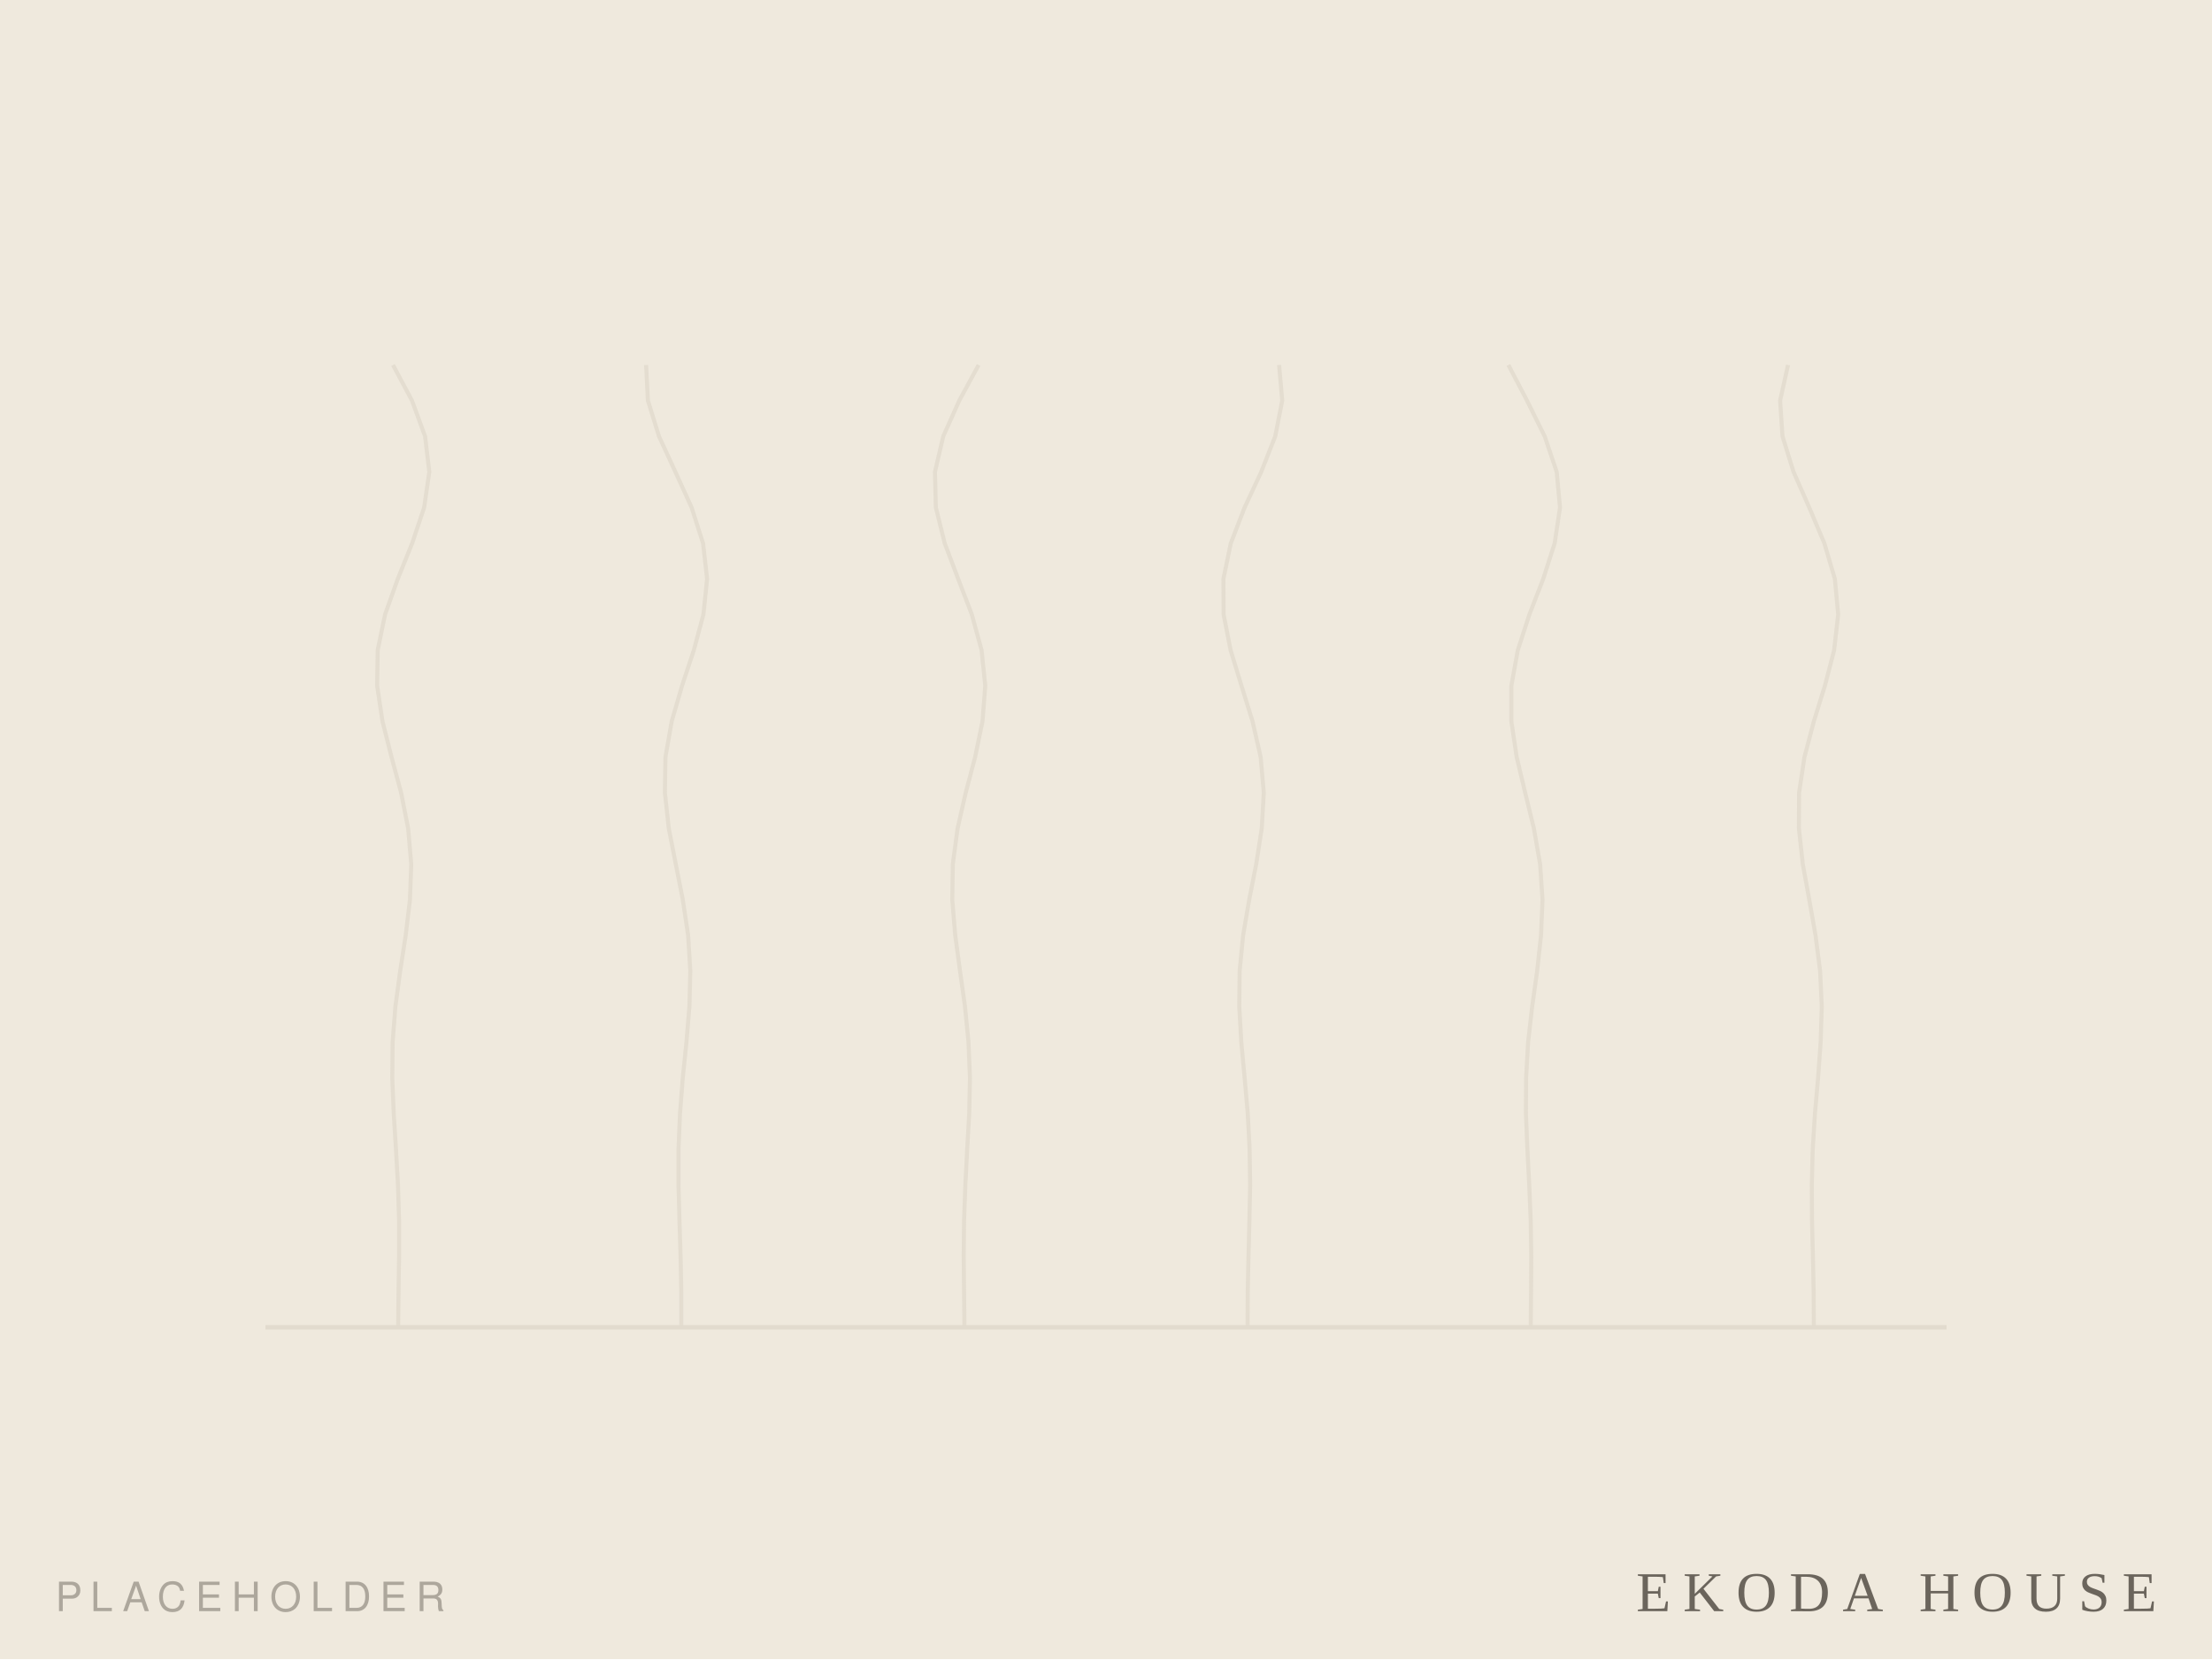
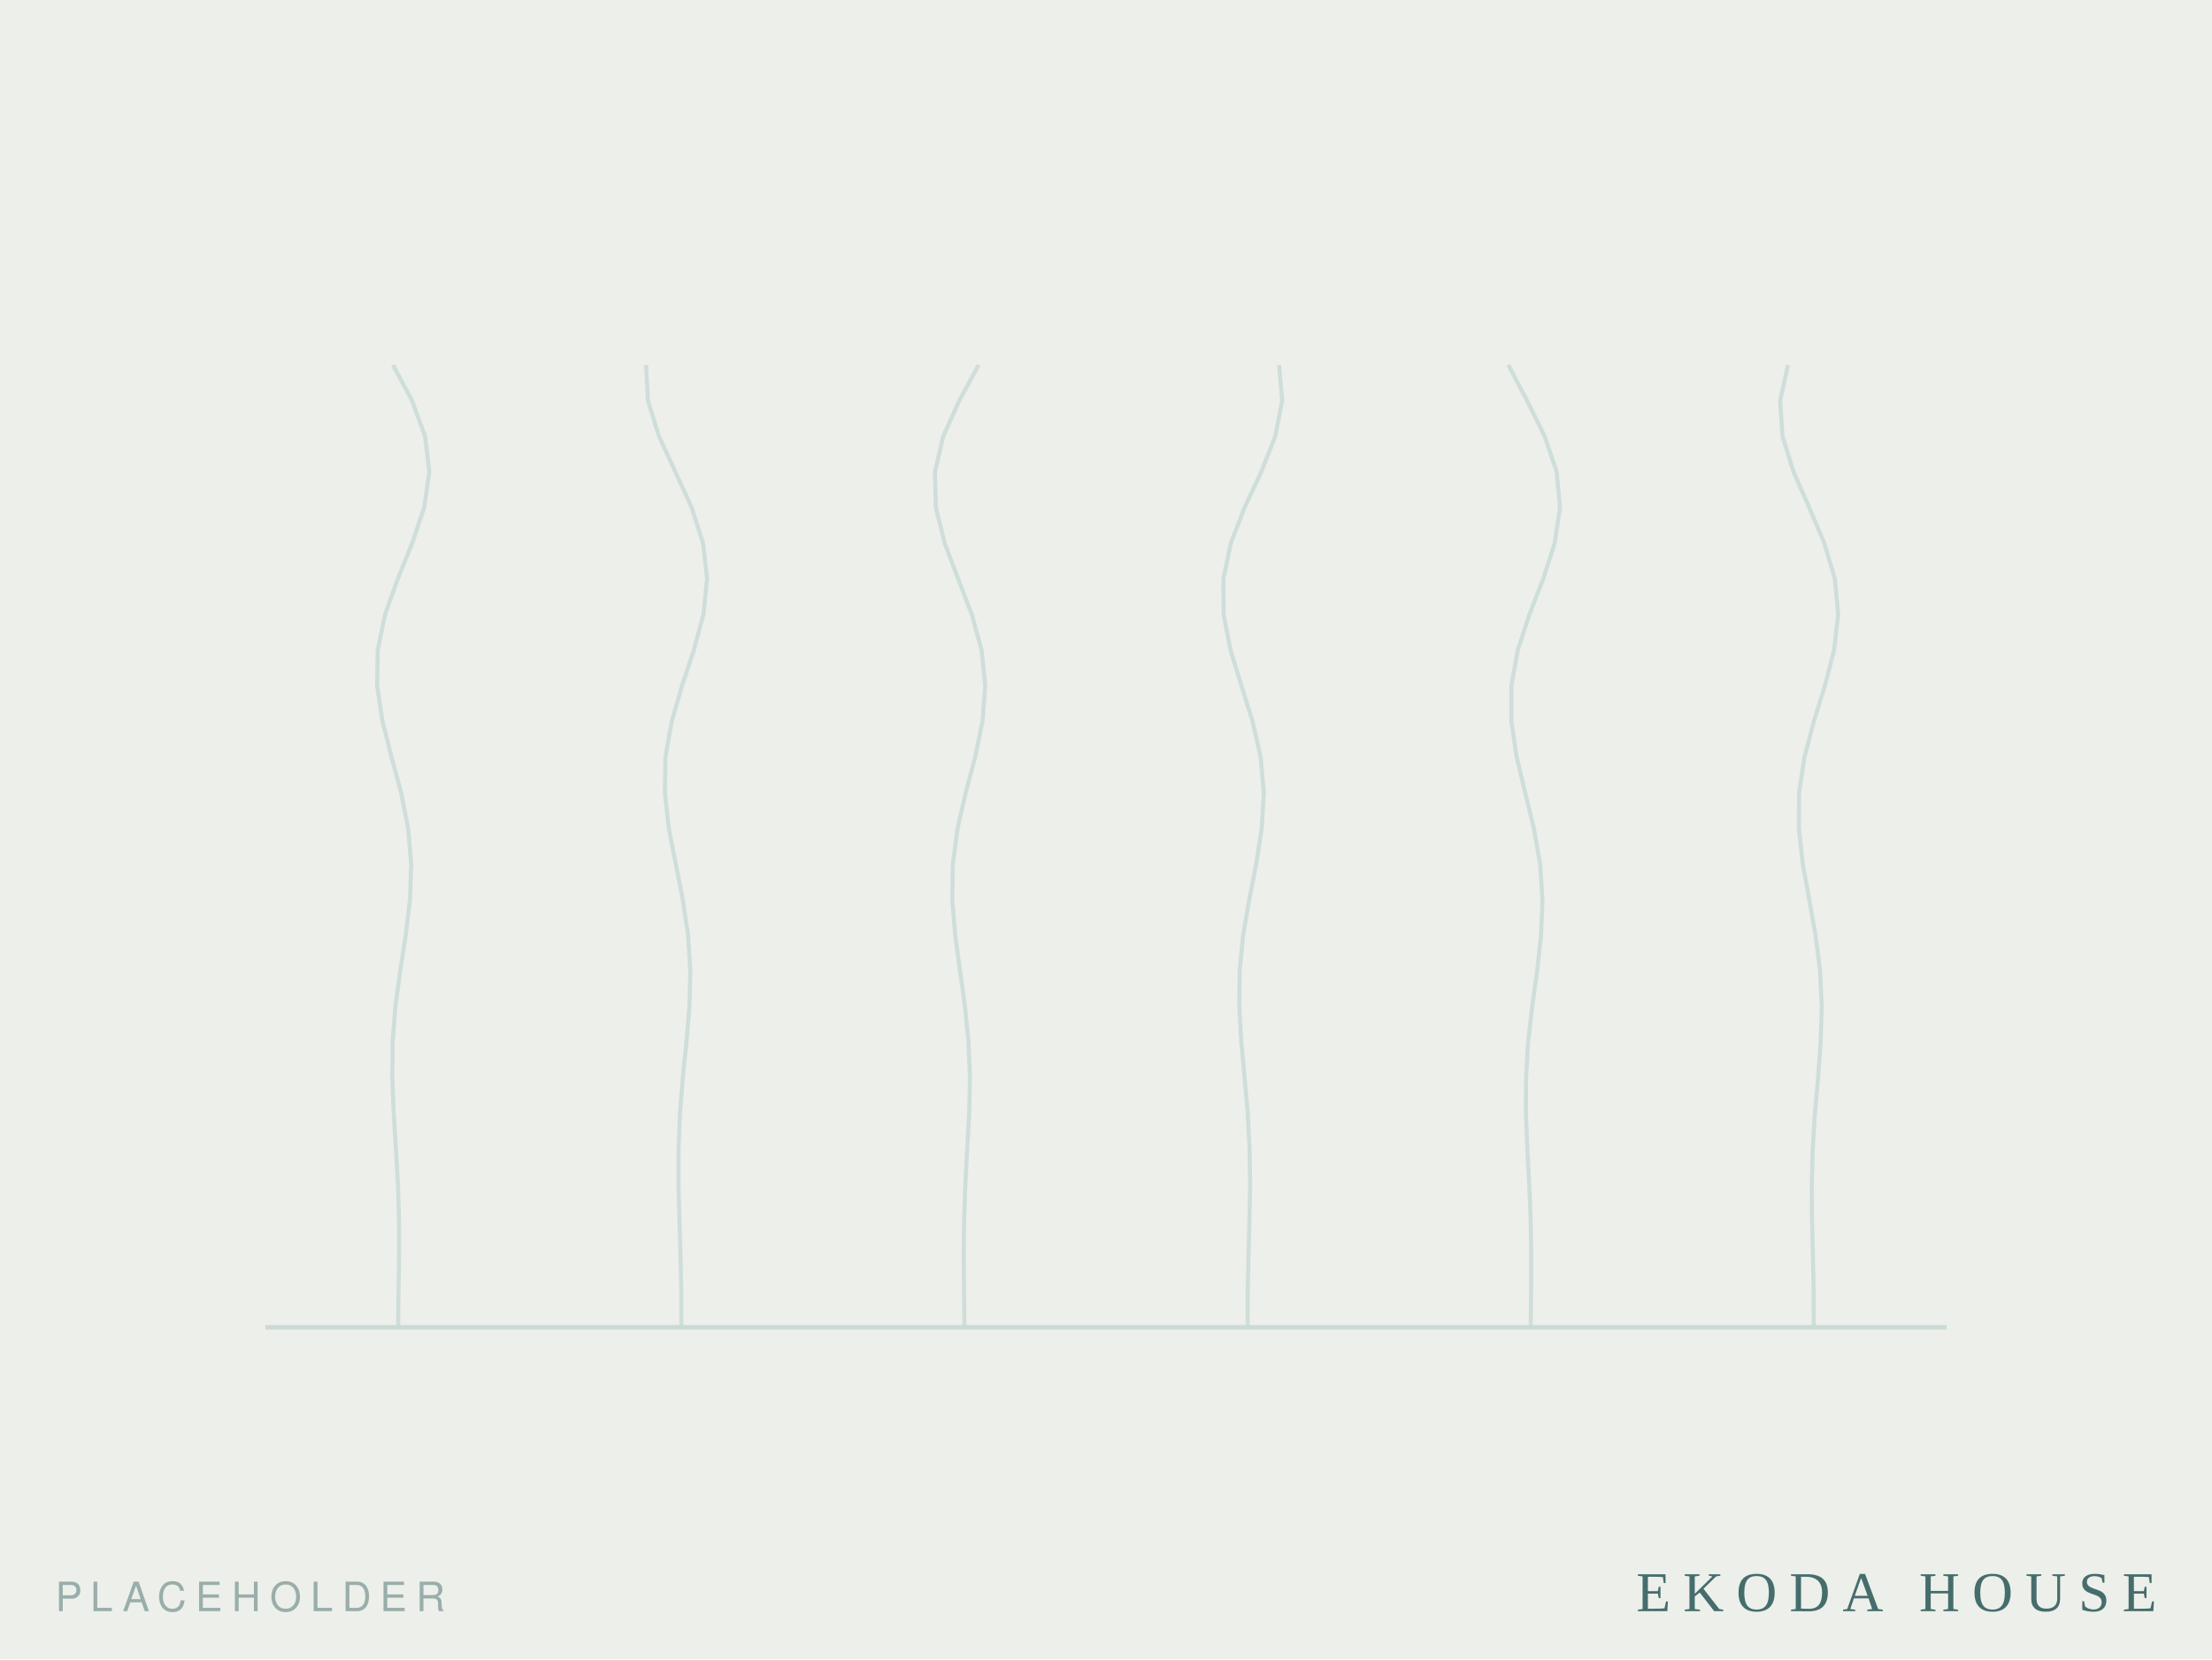
<svg xmlns="http://www.w3.org/2000/svg" viewBox="0 0 1200 900" width="1200" height="900">
-   <rect width="1200" height="900" fill="#EFE9DD" />
-   <polyline points="216.0,720.0 216.2,700.7 216.5,681.3 216.5,662.0 215.9,642.7 214.8,623.3 213.6,604.0 212.8,584.7 213.0,565.3 214.5,546.0 217.1,526.7 220.1,507.3 222.4,488.0 223.1,468.7 221.4,449.3 217.6,430.0 212.4,410.7 207.5,391.3 204.6,372.0 204.9,352.7 208.9,333.3 215.8,314.0 223.6,294.7 230.1,275.3 232.9,256.0 230.6,236.7 223.5,217.3 213.2,198.0" fill="none" stroke="#E2DBCE" stroke-width="2.2" opacity="0.85" />
-   <polyline points="369.6,720.0 369.6,700.7 369.2,681.3 368.6,662.0 368.1,642.7 368.1,623.3 368.9,604.0 370.4,584.7 372.4,565.3 374.0,546.0 374.5,526.7 373.3,507.3 370.4,488.0 366.6,468.7 362.8,449.3 360.7,430.0 361.0,410.7 364.4,391.3 370.0,372.0 376.4,352.7 381.6,333.3 383.6,314.0 381.4,294.7 375.2,275.3 366.4,256.0 357.5,236.7 351.5,217.3 350.5,198.0" fill="none" stroke="#E2DBCE" stroke-width="2.2" opacity="0.85" />
-   <polyline points="523.2,720.0 523.0,700.7 522.8,681.3 523.0,662.0 523.7,642.7 524.7,623.3 525.8,604.0 526.2,584.7 525.4,565.3 523.5,546.0 520.8,526.7 518.2,507.3 516.6,488.0 516.9,468.7 519.5,449.3 523.9,430.0 529.0,410.7 533.0,391.3 534.5,372.0 532.5,352.7 527.2,333.3 519.8,314.0 512.5,294.7 507.7,275.3 507.2,256.0 511.7,236.7 520.4,217.3 530.9,198.0" fill="none" stroke="#E2DBCE" stroke-width="2.2" opacity="0.85" />
-   <polyline points="676.8,720.0 676.9,700.7 677.3,681.3 677.8,662.0 678.2,642.7 677.9,623.3 676.9,604.0 675.2,584.7 673.4,565.3 672.3,546.0 672.5,526.7 674.4,507.3 677.7,488.0 681.5,468.7 684.5,449.3 685.6,430.0 683.9,410.7 679.5,391.3 673.5,372.0 667.6,352.7 663.8,333.3 663.7,314.0 667.7,294.7 675.2,275.3 684.2,256.0 691.8,236.7 695.6,217.3 693.9,198.0" fill="none" stroke="#E2DBCE" stroke-width="2.2" opacity="0.85" />
-   <polyline points="830.4,720.0 830.6,700.7 830.7,681.3 830.4,662.0 829.6,642.7 828.6,623.3 827.8,604.0 827.9,584.7 829.0,565.3 831.2,546.0 833.9,526.7 836.0,507.3 836.8,488.0 835.5,468.7 832.1,449.3 827.4,430.0 822.8,410.7 819.9,391.3 819.9,372.0 823.4,352.7 829.7,333.3 837.2,314.0 843.4,294.7 846.3,275.3 844.5,256.0 838.0,236.7 828.4,217.3 818.3,198.0" fill="none" stroke="#E2DBCE" stroke-width="2.2" opacity="0.85" />
-   <polyline points="984.0,720.0 983.9,700.7 983.5,681.3 983.0,662.0 982.9,642.7 983.4,623.3 984.6,604.0 986.3,584.7 987.7,565.3 988.3,546.0 987.4,526.7 984.9,507.3 981.5,488.0 978.0,468.7 975.9,449.3 976.0,430.0 978.9,410.7 984.0,391.3 990.0,372.0 995.0,352.7 997.2,333.3 995.4,314.0 989.7,294.7 981.5,275.3 973.0,256.0 967.0,236.7 965.7,217.3 970.0,198.0" fill="none" stroke="#E2DBCE" stroke-width="2.2" opacity="0.85" />
-   <line x1="144.0" y1="720.0" x2="1056.0" y2="720.0" stroke="#E2DBCE" stroke-width="2.4" opacity="1.0" />
-   <text x="1170" y="874" text-anchor="end" fill="#6B655C" font-family="Georgia, Times New Roman, serif" font-size="30.6" letter-spacing="6.73">EKODA HOUSE</text>
-   <text x="30" y="874" fill="#6B655C" opacity=".5" font-family="Helvetica, Arial, sans-serif" font-size="22.0" letter-spacing="4.90">PLACEHOLDER</text>
+   <rect width="1200" height="900" fill="#EDEFEA" />
+   <polyline points="216.0,720.0 216.2,700.7 216.5,681.3 216.5,662.0 215.9,642.7 214.8,623.3 213.6,604.0 212.8,584.7 213.0,565.3 214.5,546.0 217.1,526.7 220.1,507.3 222.4,488.0 223.1,468.7 221.4,449.3 217.6,430.0 212.4,410.7 207.5,391.3 204.6,372.0 204.9,352.7 208.9,333.3 215.8,314.0 223.6,294.7 230.1,275.3 232.9,256.0 230.6,236.7 223.5,217.3 213.2,198.0" fill="none" stroke="#C9DAD7" stroke-width="2.2" opacity="0.85" />
+   <polyline points="369.6,720.0 369.6,700.7 369.2,681.3 368.6,662.0 368.1,642.7 368.1,623.3 368.9,604.0 370.4,584.7 372.4,565.3 374.0,546.0 374.5,526.7 373.3,507.3 370.4,488.0 366.6,468.7 362.8,449.3 360.7,430.0 361.0,410.7 364.4,391.3 370.0,372.0 376.4,352.7 381.6,333.3 383.6,314.0 381.4,294.7 375.2,275.3 366.4,256.0 357.5,236.7 351.5,217.3 350.5,198.0" fill="none" stroke="#C9DAD7" stroke-width="2.2" opacity="0.85" />
+   <polyline points="523.2,720.0 523.0,700.7 522.8,681.3 523.0,662.0 523.7,642.7 524.7,623.3 525.8,604.0 526.2,584.7 525.4,565.3 523.5,546.0 520.8,526.7 518.2,507.3 516.6,488.0 516.9,468.7 519.5,449.3 523.9,430.0 529.0,410.7 533.0,391.3 534.5,372.0 532.5,352.7 527.2,333.3 519.8,314.0 512.5,294.7 507.7,275.3 507.2,256.0 511.7,236.7 520.4,217.3 530.9,198.0" fill="none" stroke="#C9DAD7" stroke-width="2.2" opacity="0.85" />
+   <polyline points="676.8,720.0 676.9,700.7 677.3,681.3 677.8,662.0 678.2,642.7 677.9,623.3 676.9,604.0 675.2,584.7 673.4,565.3 672.3,546.0 672.5,526.7 674.4,507.3 677.7,488.0 681.5,468.7 684.5,449.3 685.6,430.0 683.9,410.7 679.5,391.3 673.5,372.0 667.6,352.7 663.8,333.3 663.7,314.0 667.7,294.7 675.2,275.3 684.2,256.0 691.8,236.7 695.6,217.3 693.9,198.0" fill="none" stroke="#C9DAD7" stroke-width="2.2" opacity="0.85" />
+   <polyline points="830.4,720.0 830.6,700.7 830.7,681.3 830.4,662.0 829.6,642.7 828.6,623.3 827.8,604.0 827.9,584.7 829.0,565.3 831.2,546.0 833.9,526.7 836.0,507.3 836.8,488.0 835.5,468.7 832.1,449.3 827.4,430.0 822.8,410.7 819.9,391.3 819.9,372.0 823.4,352.7 829.7,333.3 837.2,314.0 843.4,294.7 846.3,275.3 844.5,256.0 838.0,236.7 828.4,217.3 818.3,198.0" fill="none" stroke="#C9DAD7" stroke-width="2.2" opacity="0.85" />
+   <polyline points="984.0,720.0 983.9,700.7 983.5,681.3 983.0,662.0 982.9,642.7 983.4,623.3 984.6,604.0 986.3,584.7 987.7,565.3 988.3,546.0 987.4,526.7 984.9,507.3 981.5,488.0 978.0,468.7 975.9,449.3 976.0,430.0 978.9,410.7 984.0,391.3 990.0,372.0 995.0,352.7 997.2,333.3 995.4,314.0 989.7,294.7 981.5,275.3 973.0,256.0 967.0,236.7 965.7,217.3 970.0,198.0" fill="none" stroke="#C9DAD7" stroke-width="2.2" opacity="0.85" />
+   <line x1="144.0" y1="720.0" x2="1056.0" y2="720.0" stroke="#C9DAD7" stroke-width="2.4" opacity="1.0" />
+   <text x="1170" y="874" text-anchor="end" fill="#456D6C" font-family="Georgia, Times New Roman, serif" font-size="30.6" letter-spacing="6.73">EKODA HOUSE</text>
+   <text x="30" y="874" fill="#456D6C" opacity=".5" font-family="Helvetica, Arial, sans-serif" font-size="22.0" letter-spacing="4.90">PLACEHOLDER</text>
</svg>
